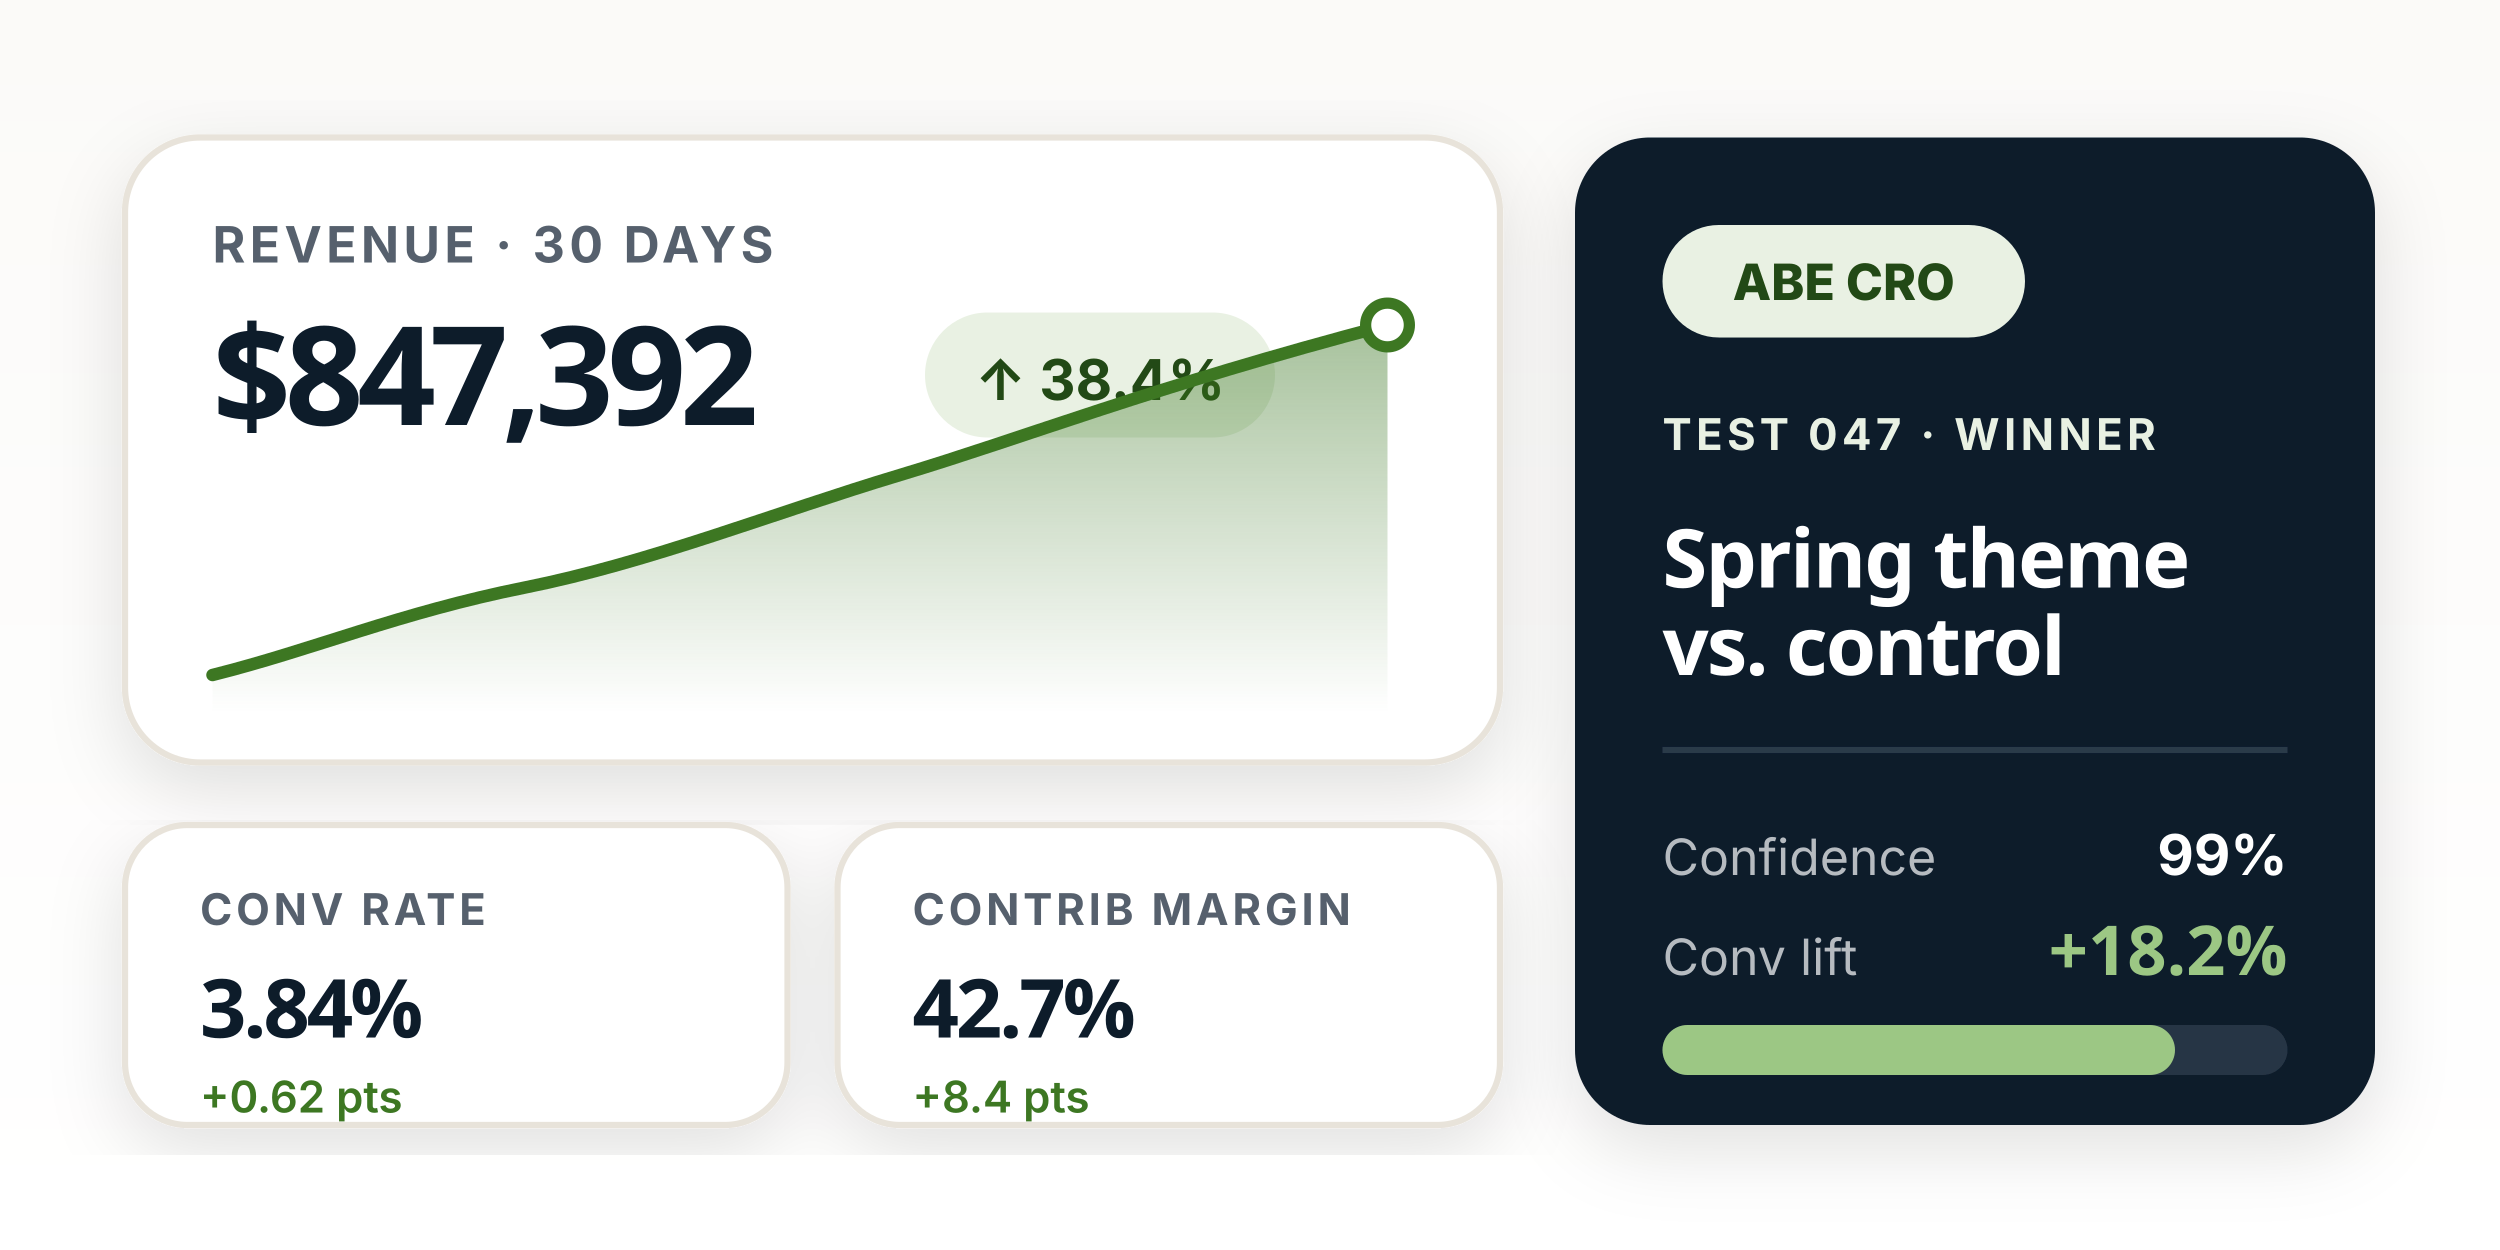
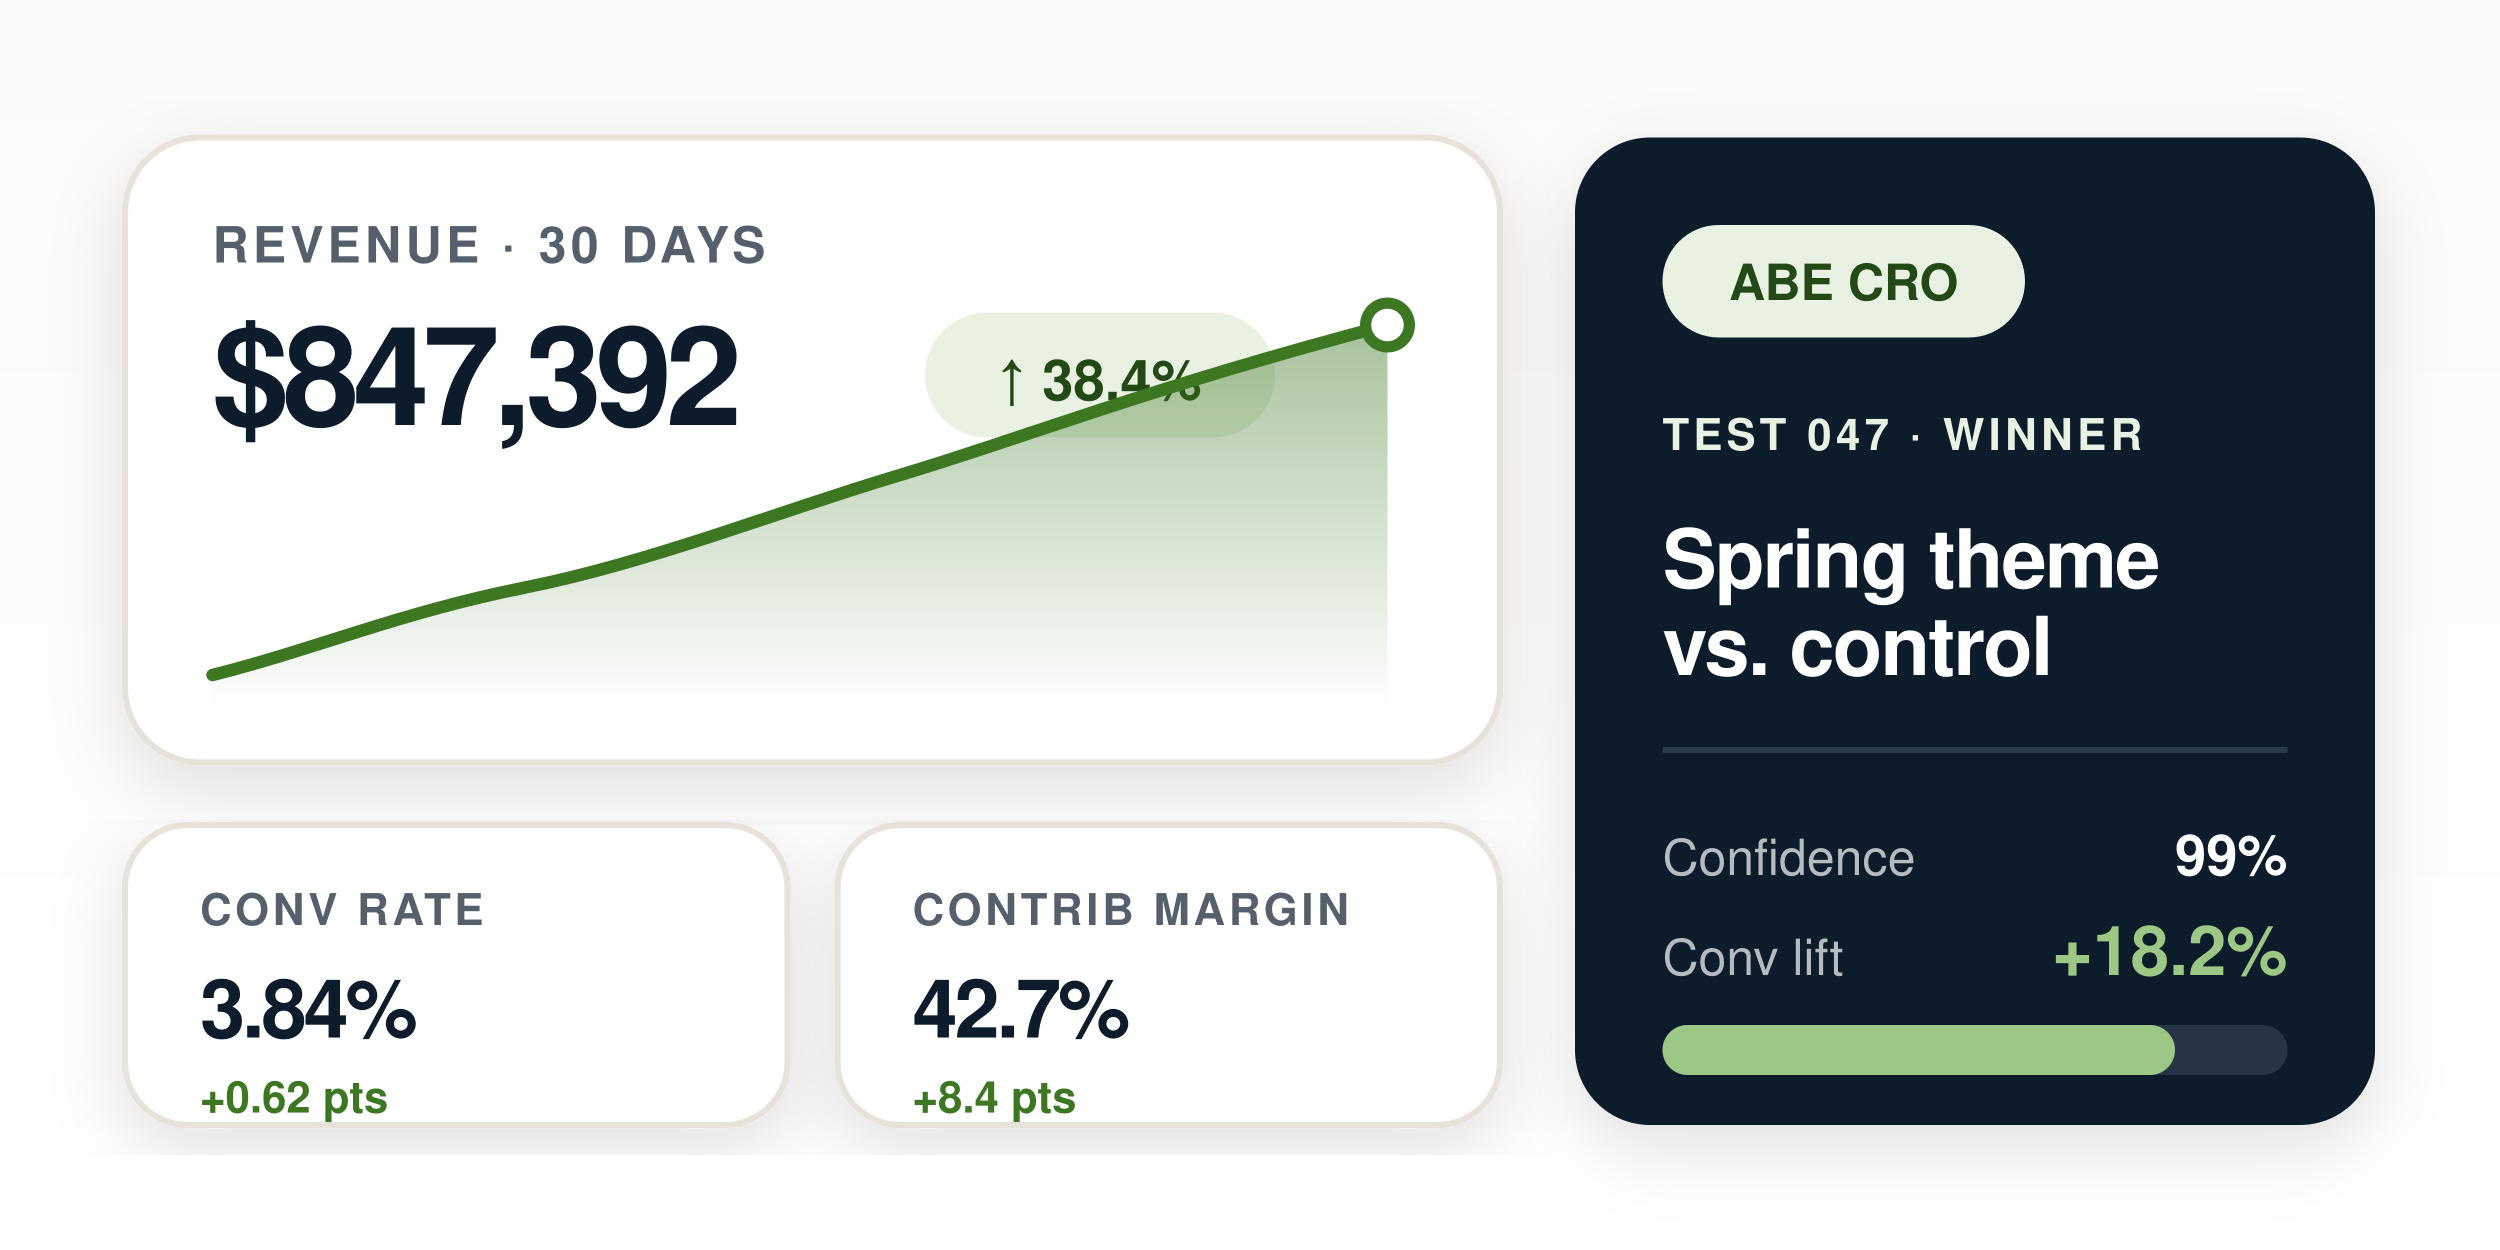
<svg xmlns="http://www.w3.org/2000/svg" viewBox="0 0 400 200" role="img" aria-label="CRO and BI — analytics dashboard fragment with revenue trend, KPI tiles, and live A/B test winner">
  <defs>
    <linearGradient id="croBg" x1="0" y1="0" x2="0" y2="1">
      <stop offset="0" stop-color="#FBFAF8" />
      <stop offset="1" stop-color="#ffffff" />
    </linearGradient>
    <linearGradient id="croChart" x1="0" y1="0" x2="0" y2="1">
      <stop offset="0" stop-color="#3C7724" stop-opacity="0.45" />
      <stop offset="1" stop-color="#3C7724" stop-opacity="0" />
    </linearGradient>
    <filter id="croShadow" x="-10%" y="-10%" width="120%" height="120%">
      <feDropShadow dx="0" dy="4" stdDeviation="6" flood-color="#000" flood-opacity="0.12" />
    </filter>
  </defs>
  <rect width="400" height="200" fill="url(#croBg)" />
  <g filter="url(#croShadow)">
    <rect x="20" y="22" width="220" height="100" rx="12" fill="#ffffff" stroke="#E8E3DA" />
-     <text x="34" y="42" font-family="Inter, sans-serif" font-size="8" font-weight="700" fill="#56616D" letter-spacing="0.7">REVENUE · 30 DAYS</text>
-     <text x="34" y="68" font-family="Poppins, sans-serif" font-size="22" font-weight="700" fill="#0B1B2B" letter-spacing="-1">$847,392</text>
+     <text x="34" y="42" font-family="Instrument Sans, Helvetica, sans-serif" font-size="8" font-weight="700" fill="#56616D" letter-spacing="0.7">REVENUE · 30 DAYS</text>
+     <text x="34" y="68" font-family="Schibsted Grotesk, Helvetica, sans-serif" font-size="22" font-weight="700" fill="#0B1B2B" letter-spacing="-1">$847,392</text>
    <rect x="148" y="50" width="56" height="20" rx="10" fill="#E9F1E3" />
-     <text x="176" y="64" text-anchor="middle" font-family="Inter, sans-serif" font-size="9" font-weight="700" fill="#234A12">↑ 38.4%</text>
+     <text x="176" y="64" text-anchor="middle" font-family="Instrument Sans, Helvetica, sans-serif" font-size="9" font-weight="700" fill="#234A12">↑ 38.4%</text>
    <path d="M 34,108 C 50,104 64,98 84,94 S 124,82 144,76 S 184,62 222,52 L 222,114 L 34,114 Z" fill="url(#croChart)" />
    <path d="M 34,108 C 50,104 64,98 84,94 S 124,82 144,76 S 184,62 222,52" fill="none" stroke="#3C7724" stroke-width="2" stroke-linecap="round" />
    <circle cx="222" cy="52" r="3.5" fill="#fff" stroke="#3C7724" stroke-width="1.8" />
  </g>
  <g filter="url(#croShadow)">
    <rect x="20" y="132" width="106" height="48" rx="10" fill="#ffffff" stroke="#E8E3DA" />
-     <text x="32" y="148" font-family="Inter, sans-serif" font-size="7" font-weight="700" fill="#56616D" letter-spacing="0.6">CONV RATE</text>
-     <text x="32" y="166" font-family="Poppins, sans-serif" font-size="13" font-weight="700" fill="#0B1B2B" letter-spacing="-0.5">3.84%</text>
-     <text x="32" y="178" font-family="Inter, sans-serif" font-size="7" fill="#3C7724" font-weight="600">+0.62 pts</text>
+     <text x="32" y="148" font-family="Instrument Sans, Helvetica, sans-serif" font-size="7" font-weight="700" fill="#56616D" letter-spacing="0.6">CONV RATE</text>
+     <text x="32" y="166" font-family="Schibsted Grotesk, Helvetica, sans-serif" font-size="13" font-weight="700" fill="#0B1B2B" letter-spacing="-0.5">3.84%</text>
+     <text x="32" y="178" font-family="Instrument Sans, Helvetica, sans-serif" font-size="7" fill="#3C7724" font-weight="600">+0.62 pts</text>
    <rect x="134" y="132" width="106" height="48" rx="10" fill="#ffffff" stroke="#E8E3DA" />
-     <text x="146" y="148" font-family="Inter, sans-serif" font-size="7" font-weight="700" fill="#56616D" letter-spacing="0.6">CONTRIB MARGIN</text>
-     <text x="146" y="166" font-family="Poppins, sans-serif" font-size="13" font-weight="700" fill="#0B1B2B" letter-spacing="-0.5">42.7%</text>
-     <text x="146" y="178" font-family="Inter, sans-serif" font-size="7" fill="#3C7724" font-weight="600">+8.4 pts</text>
+     <text x="146" y="148" font-family="Instrument Sans, Helvetica, sans-serif" font-size="7" font-weight="700" fill="#56616D" letter-spacing="0.6">CONTRIB MARGIN</text>
+     <text x="146" y="166" font-family="Schibsted Grotesk, Helvetica, sans-serif" font-size="13" font-weight="700" fill="#0B1B2B" letter-spacing="-0.5">42.7%</text>
+     <text x="146" y="178" font-family="Instrument Sans, Helvetica, sans-serif" font-size="7" fill="#3C7724" font-weight="600">+8.4 pts</text>
  </g>
  <g filter="url(#croShadow)" transform="translate(252, 22)">
    <rect x="0" y="0" width="128" height="158" rx="12" fill="#0B1B2B" />
    <rect x="14" y="14" width="58" height="18" rx="9" fill="#E9F1E3" />
-     <text x="43" y="26" text-anchor="middle" font-family="Inter, sans-serif" font-size="8" font-weight="800" fill="#234A12">ABE CRO</text>
-     <text x="14" y="50" font-family="Inter, sans-serif" font-size="7" font-weight="700" fill="#E9F1E3" letter-spacing="0.7">TEST 047 · WINNER</text>
-     <text x="14" y="72" font-family="Poppins, sans-serif" font-size="13" font-weight="600" fill="#ffffff" letter-spacing="-0.3">Spring theme</text>
-     <text x="14" y="86" font-family="Poppins, sans-serif" font-size="13" font-weight="600" fill="#ffffff" letter-spacing="-0.3">vs. control</text>
+     <text x="43" y="26" text-anchor="middle" font-family="Instrument Sans, Helvetica, sans-serif" font-size="8" font-weight="800" fill="#234A12">ABE CRO</text>
+     <text x="14" y="50" font-family="Instrument Sans, Helvetica, sans-serif" font-size="7" font-weight="700" fill="#E9F1E3" letter-spacing="0.7">TEST 047 · WINNER</text>
+     <text x="14" y="72" font-family="Schibsted Grotesk, Helvetica, sans-serif" font-size="13" font-weight="600" fill="#ffffff" letter-spacing="-0.3">Spring theme</text>
+     <text x="14" y="86" font-family="Schibsted Grotesk, Helvetica, sans-serif" font-size="13" font-weight="600" fill="#ffffff" letter-spacing="-0.3">vs. control</text>
    <line x1="14" y1="98" x2="114" y2="98" stroke="rgba(255,255,255,0.14)" />
-     <text x="14" y="118" font-family="Inter, sans-serif" font-size="8" fill="rgba(255,255,255,0.7)">Confidence</text>
-     <text x="114" y="118" text-anchor="end" font-family="Inter, sans-serif" font-size="9" font-weight="700" fill="#fff">99%</text>
-     <text x="14" y="134" font-family="Inter, sans-serif" font-size="8" fill="rgba(255,255,255,0.7)">Conv lift</text>
-     <text x="114" y="134" text-anchor="end" font-family="Poppins, sans-serif" font-size="11" font-weight="700" fill="#9CC784">+18.2%</text>
+     <text x="14" y="118" font-family="Instrument Sans, Helvetica, sans-serif" font-size="8" fill="rgba(255,255,255,0.7)">Confidence</text>
+     <text x="114" y="118" text-anchor="end" font-family="Instrument Sans, Helvetica, sans-serif" font-size="9" font-weight="700" fill="#fff">99%</text>
+     <text x="14" y="134" font-family="Instrument Sans, Helvetica, sans-serif" font-size="8" fill="rgba(255,255,255,0.7)">Conv lift</text>
+     <text x="114" y="134" text-anchor="end" font-family="Schibsted Grotesk, Helvetica, sans-serif" font-size="11" font-weight="700" fill="#9CC784">+18.2%</text>
    <rect x="14" y="142" width="100" height="8" rx="4" fill="rgba(255,255,255,0.12)" />
    <rect x="14" y="142" width="82" height="8" rx="4" fill="#9CC784" />
  </g>
</svg>
